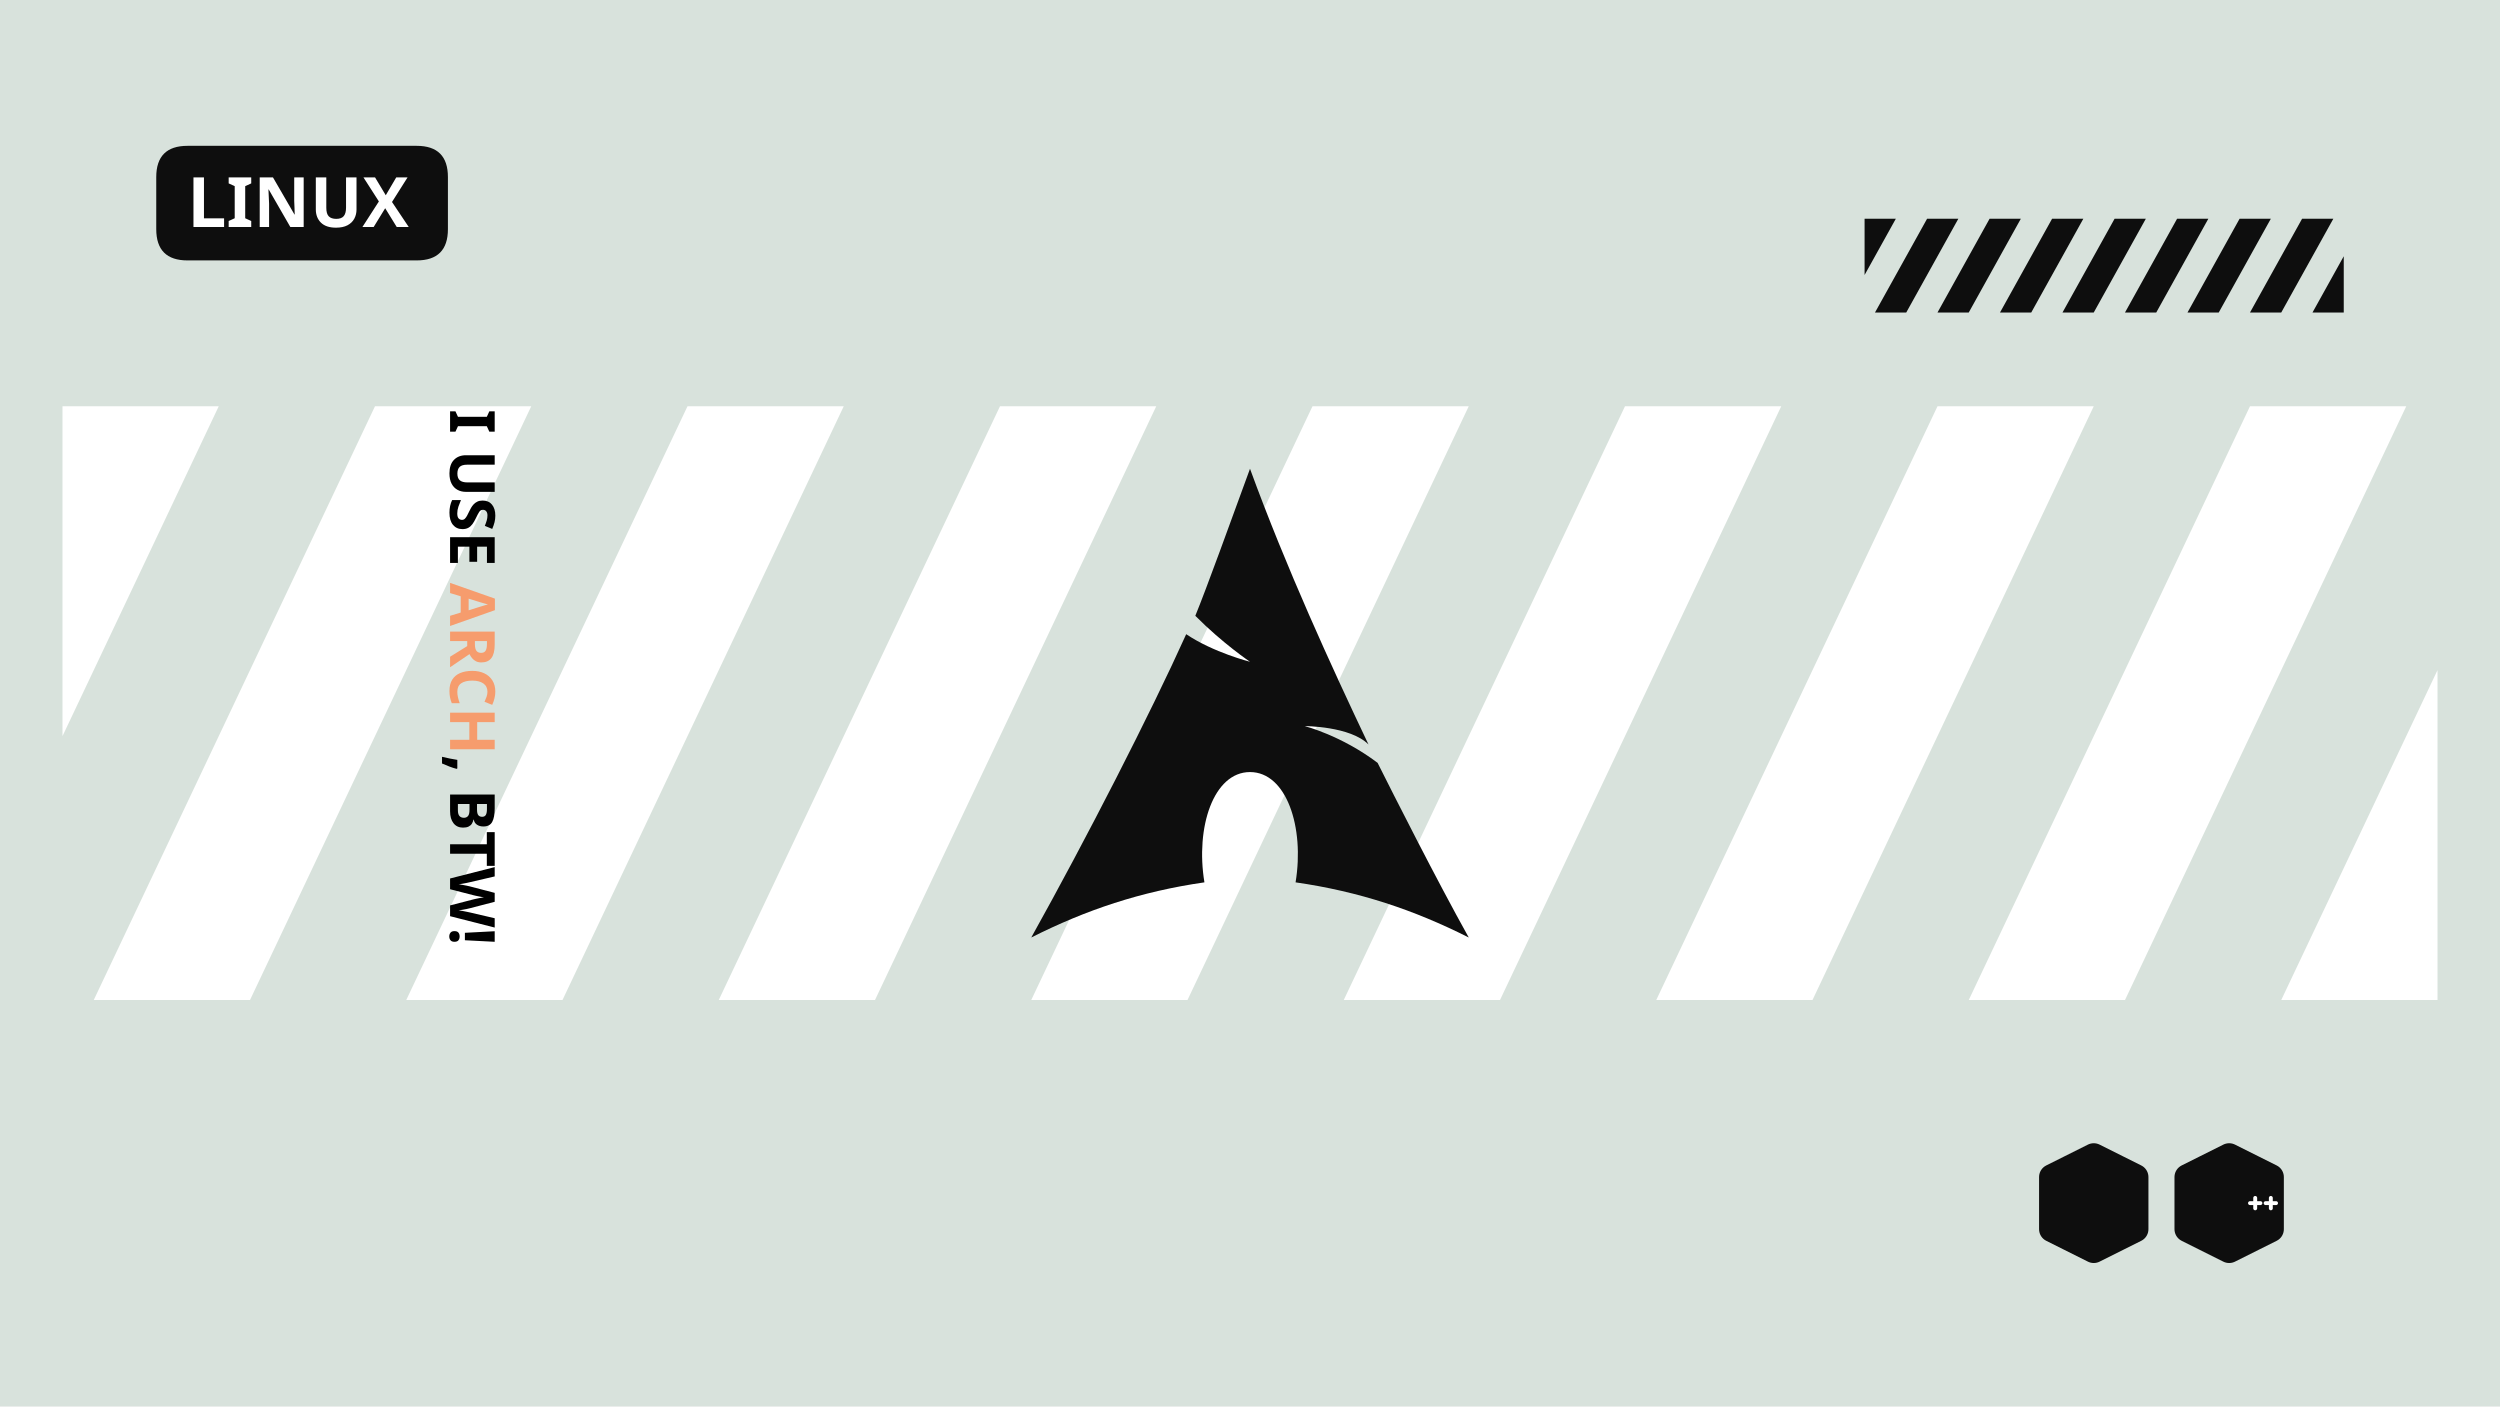
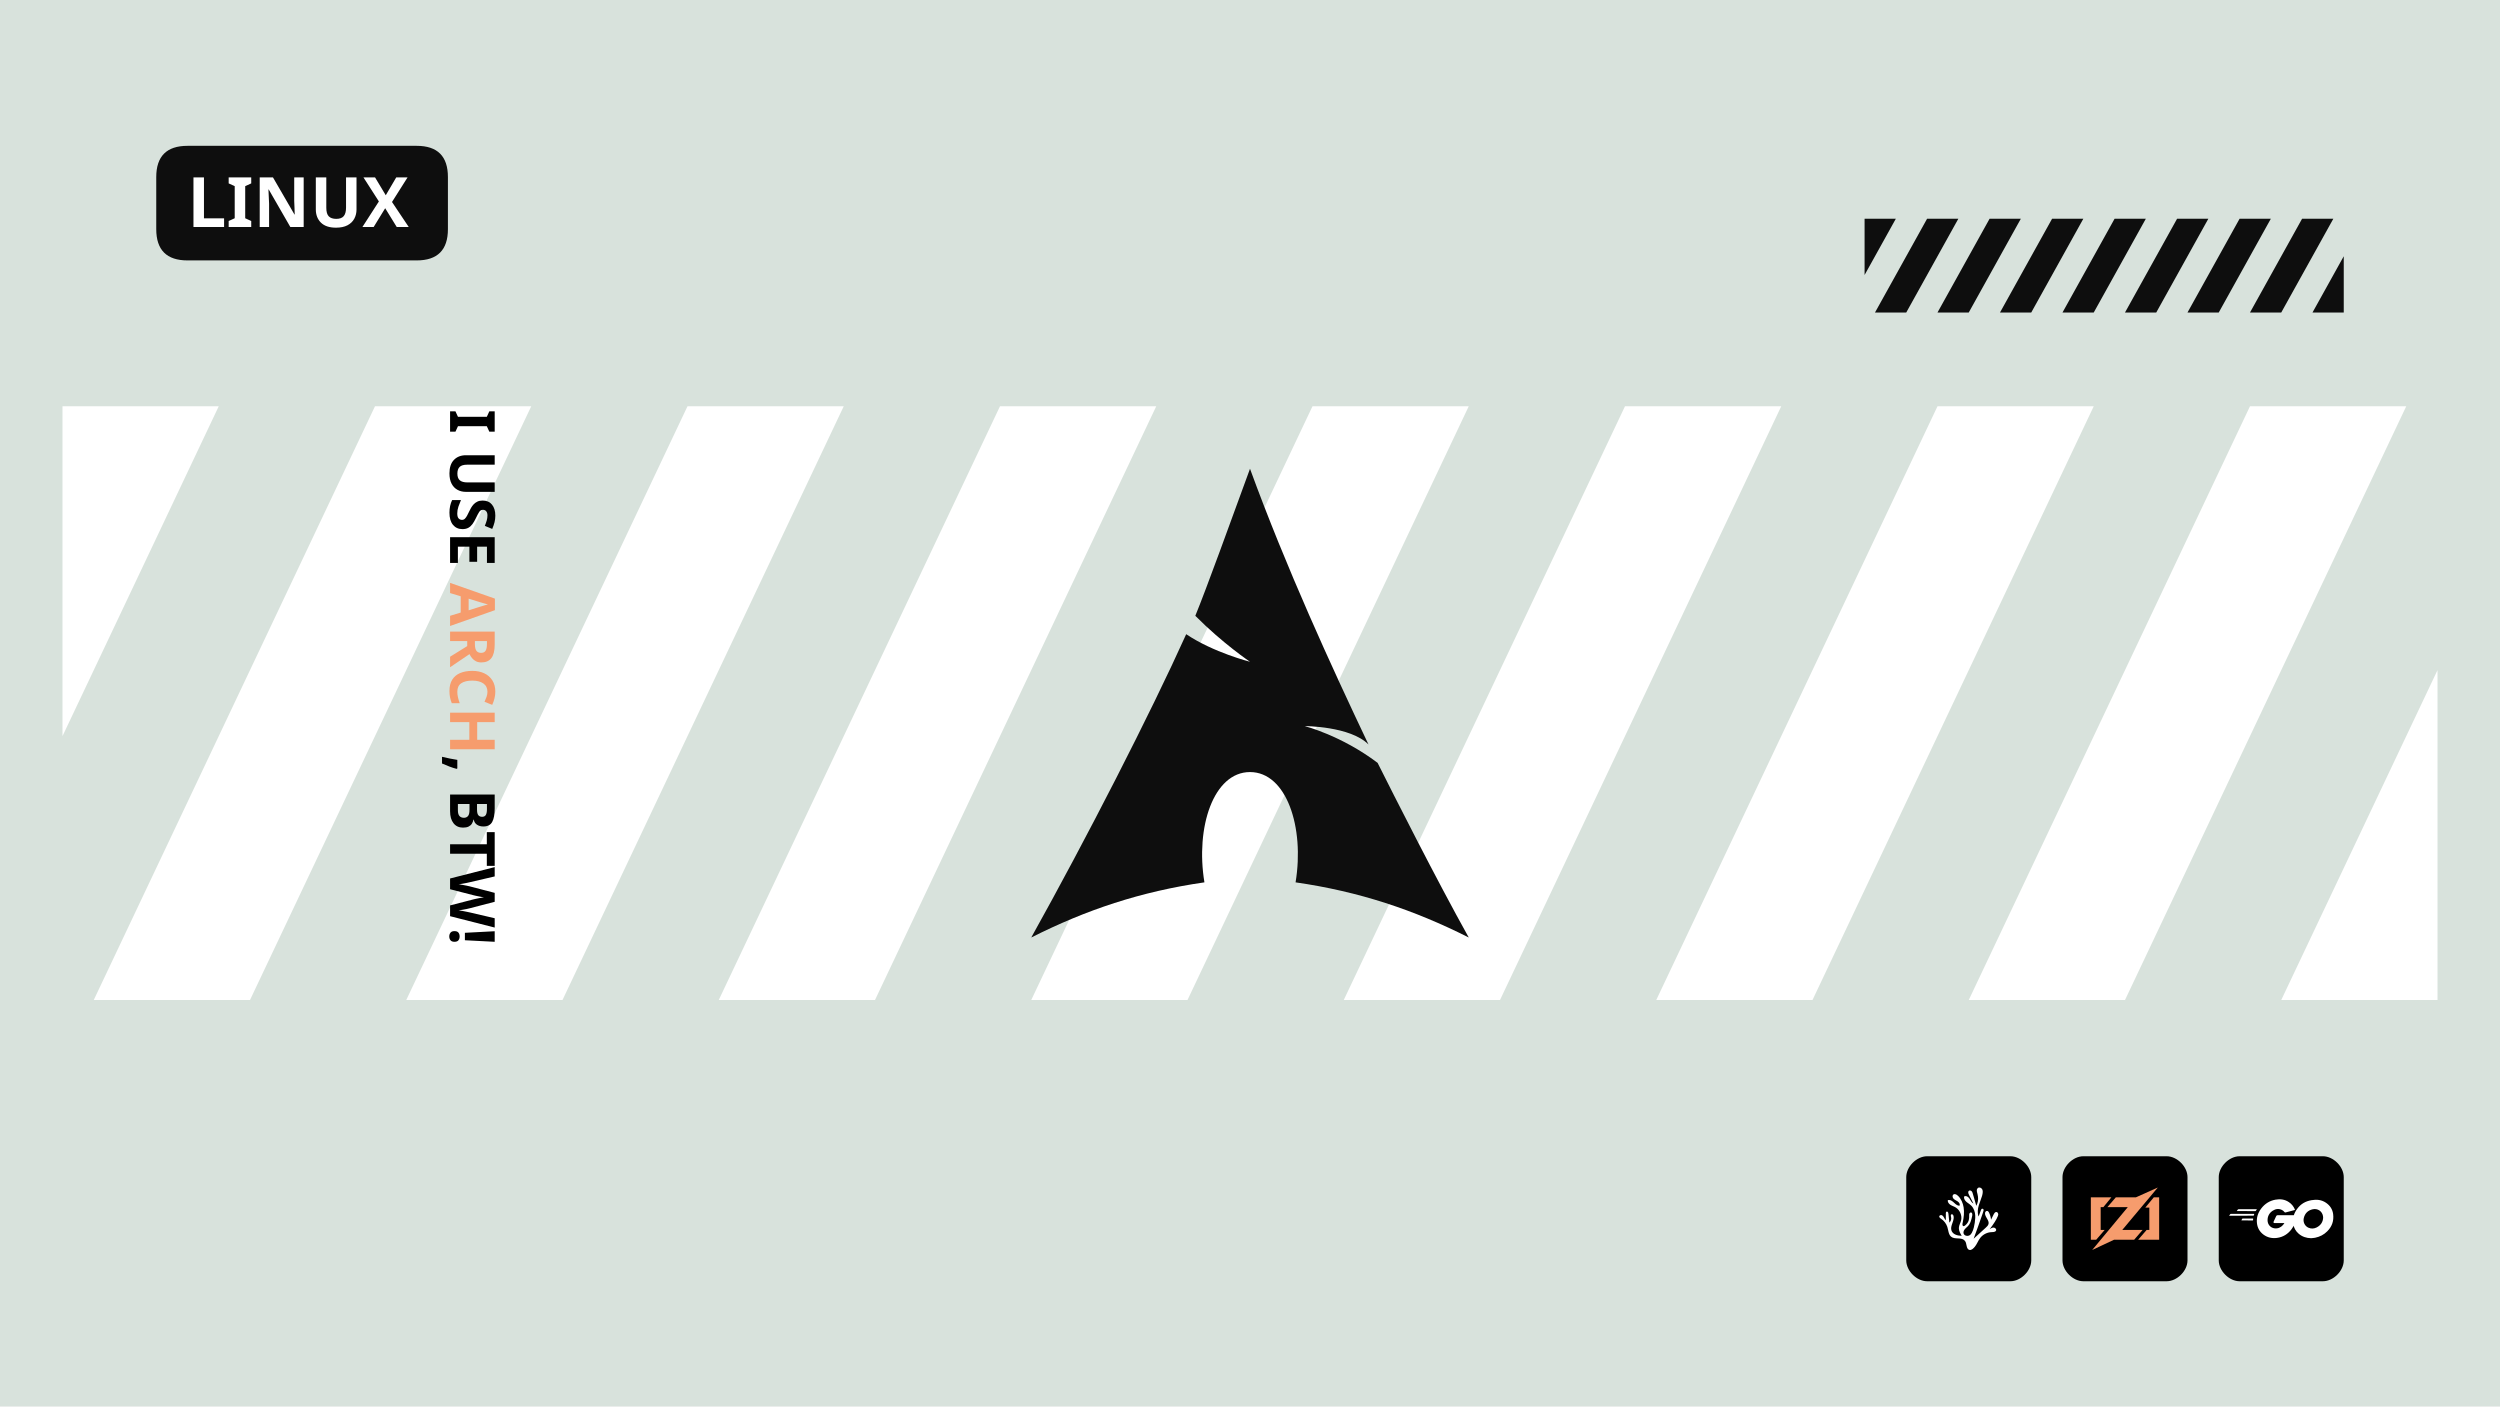
<svg xmlns="http://www.w3.org/2000/svg" width="1920" height="1080" viewBox="0 0 1920 1080" version="1.1" id="svg5">
  <defs id="defs2">
    <clipPath clipPathUnits="userSpaceOnUse" id="clipPath3056">
      <rect style="fill:#ffffff;fill-opacity:1;stroke:none;stroke-width:0.454;stroke-linecap:round;stroke-linejoin:round;stroke-dashoffset:1.984" id="rect3058" width="144" height="288" x="48" y="288" />
    </clipPath>
    <clipPath clipPathUnits="userSpaceOnUse" id="clipPath3060">
      <rect style="fill:#ffffff;fill-opacity:1;stroke:none;stroke-width:0.454;stroke-linecap:round;stroke-linejoin:round;stroke-dashoffset:1.984" id="rect3062" width="144" height="288" x="1728" y="504" />
    </clipPath>
    <clipPath clipPathUnits="userSpaceOnUse" id="clipPath3060-5">
      <rect style="fill:#ffffff;fill-opacity:1;stroke:none;stroke-width:0.454;stroke-linecap:round;stroke-linejoin:round;stroke-dashoffset:1.984" id="rect3062-5" width="144" height="288" x="1728" y="504" />
    </clipPath>
    <clipPath clipPathUnits="userSpaceOnUse" id="clipPath3056-0">
      <rect style="fill:#ffffff;fill-opacity:1;stroke:none;stroke-width:0.454;stroke-linecap:round;stroke-linejoin:round;stroke-dashoffset:1.984" id="rect3058-2" width="144" height="288" x="48" y="288" />
    </clipPath>
    <clipPath clipPathUnits="userSpaceOnUse" id="clipPath64956">
      <path style="fill:#0e0e0e;fill-opacity:1;stroke:none;stroke-width:1.247px;stroke-linecap:butt;stroke-linejoin:miter;stroke-opacity:1" d="m 1672,248 v -56 h 32 v 56 z" id="path64958" />
    </clipPath>
    <clipPath clipPathUnits="userSpaceOnUse" id="clipPath64960">
      <path style="fill:#0e0e0e;fill-opacity:1;stroke:none;stroke-width:1px;stroke-linecap:butt;stroke-linejoin:miter;stroke-opacity:1" d="m 1536,240 40,-72 h 24 l -40,72 z" id="path64962" />
    </clipPath>
  </defs>
  <g id="layer1">
    <rect style="fill:#d8e2dc;stroke:none;stroke-width:1.206;stroke-linecap:round;stroke-linejoin:round;stroke-dashoffset:1.984;fill-opacity:1" id="rect848" width="1920" height="1080" x="0" y="0" />
    <path style="fill:#ffffff;fill-opacity:1;stroke:none;stroke-width:1px;stroke-linecap:butt;stroke-linejoin:miter;stroke-opacity:1" d="M -168,768 48,312 H 168 L -48,768 Z" id="path1001" clip-path="url(#clipPath3056)" />
    <path style="fill:#ffffff;fill-opacity:1;stroke:none;stroke-width:1px;stroke-linecap:butt;stroke-linejoin:miter;stroke-opacity:1" d="M 72,768 288,312 H 408 L 192,768 Z" id="path1001-1" />
    <path style="fill:#ffffff;fill-opacity:1;stroke:none;stroke-width:1px;stroke-linecap:butt;stroke-linejoin:miter;stroke-opacity:1" d="M 312,768 528,312 H 648 L 432,768 Z" id="path1001-2" />
    <path style="fill:#ffffff;fill-opacity:1;stroke:none;stroke-width:1px;stroke-linecap:butt;stroke-linejoin:miter;stroke-opacity:1" d="M 552,768 768,312 H 888 L 672,768 Z" id="path1001-1-7" />
    <path style="fill:#ffffff;fill-opacity:1;stroke:none;stroke-width:1px;stroke-linecap:butt;stroke-linejoin:miter;stroke-opacity:1" d="m 792,768 216,-456 h 120 L 912,768 Z" id="path1001-0" />
    <path style="fill:#ffffff;fill-opacity:1;stroke:none;stroke-width:1px;stroke-linecap:butt;stroke-linejoin:miter;stroke-opacity:1" d="m 1032,768 216,-456 h 120 l -216,456 z" id="path1001-1-9" />
    <path style="fill:#ffffff;fill-opacity:1;stroke:none;stroke-width:1px;stroke-linecap:butt;stroke-linejoin:miter;stroke-opacity:1" d="m 1272,768 216,-456 h 120 l -216,456 z" id="path1001-2-3" />
    <path style="fill:#ffffff;fill-opacity:1;stroke:none;stroke-width:1px;stroke-linecap:butt;stroke-linejoin:miter;stroke-opacity:1" d="m 1512,768 216,-456 h 120 l -216,456 z" id="path1001-1-7-6" />
    <path style="fill:#ffffff;fill-opacity:1;stroke:none;stroke-width:1px;stroke-linecap:butt;stroke-linejoin:miter;stroke-opacity:1" d="m 1752,768 216,-456 h 120 l -216,456 z" id="path1001-1-7-6-0" clip-path="url(#clipPath3060)" />
    <path style="fill:#0e0e0e;fill-opacity:1;stroke:none;stroke-width:1px;stroke-linecap:butt;stroke-linejoin:miter;stroke-opacity:1" d="m 1584,240 40,-72 h 24 l -40,72 z" id="path1001-1-7-6-2" />
    <path style="fill:#0e0e0e;fill-opacity:1;stroke:none;stroke-width:1px;stroke-linecap:butt;stroke-linejoin:miter;stroke-opacity:1" d="m 1680,240 40,-72 h 24 l -40,72 z" id="path1001-1-7-6-2-9" />
    <path style="fill:#0e0e0e;fill-opacity:1;stroke:none;stroke-width:1px;stroke-linecap:butt;stroke-linejoin:miter;stroke-opacity:1" d="m 1632,240 40,-72 h 24 l -40,72 z" id="path1001-1-7-6-2-9-1" />
    <path style="fill:#0e0e0e;fill-opacity:1;stroke:none;stroke-width:1px;stroke-linecap:butt;stroke-linejoin:miter;stroke-opacity:1" d="m 1440,240 40,-72 h 24 l -40,72 z" id="path1001-1-7-6-2-9-1-5" />
    <path style="fill:#0e0e0e;fill-opacity:1;stroke:none;stroke-width:1px;stroke-linecap:butt;stroke-linejoin:miter;stroke-opacity:1" d="m 1488,240 40,-72 h 24 l -40,72 z" id="path1001-1-7-6-2-96" />
    <path style="fill:#0e0e0e;fill-opacity:1;stroke:none;stroke-width:1px;stroke-linecap:butt;stroke-linejoin:miter;stroke-opacity:1" d="m 1536,240 40,-72 h 24 l -40,72 z" id="path1001-1-7-6-2-9-1-2" />
    <path style="fill:#0e0e0e;fill-opacity:1;stroke:none;stroke-width:1px;stroke-linecap:butt;stroke-linejoin:miter;stroke-opacity:1" d="m 1728,240 40,-72 h 24 l -40,72 z" id="path1001-1-7-6-2-3" />
    <path style="fill:#0e0e0e;fill-opacity:1;stroke:none;stroke-width:1px;stroke-linecap:butt;stroke-linejoin:miter;stroke-opacity:1" d="m 1680,240 40,-72 h 24 l -40,72 z" id="path1001-1-7-6-2-3-8" clip-path="url(#clipPath64956)" transform="translate(96)" />
    <path style="fill:#0e0e0e;fill-opacity:1;stroke:none;stroke-width:1.247px;stroke-linecap:butt;stroke-linejoin:miter;stroke-opacity:1" d="m 1576,216 v -56 h 32 v 56 z" id="path1001-1-7-6-2-3-8-4-0" clip-path="url(#clipPath64960)" transform="translate(-144)" />
    <path style="fill:#0e0e0e;fill-opacity:1;stroke:none;stroke-width:1px;stroke-linecap:butt;stroke-linejoin:miter;stroke-opacity:1" d="m 144,200 c -16,0 -24,-8 -24,-24 v -40 c 0,-16 8,-24 24,-24 h 176 c 16,0 24,8 24,24 v 40 c 0,16 -8,24 -24,24 z" id="path42176" />
    <text xml:space="preserve" style="font-size:53.333px;line-height:1.25;font-family:sans-serif" x="143.781" y="174.328" id="text7743">
      <tspan id="tspan7741" x="143.781" y="174.328" style="font-style:normal;font-variant:normal;font-weight:bold;font-stretch:normal;font-size:53.333px;font-family:Montserrat;-inkscape-font-specification:'Montserrat Bold';fill:#ffffff;fill-opacity:1">LINUX</tspan>
    </text>
    <path style="fill:#0e0e0e;fill-opacity:1;stroke:none;stroke-width:0.879px;stroke-linecap:butt;stroke-linejoin:miter;stroke-opacity:1" d="m 792,720 c 42,-21.176 84,-35.294 133,-42.353 -7,-42.353 7,-84.706 35,-84.706 28,0 42,42.353 35,84.706 49,7.059 91,21.176 133,42.353 -24.706,-44.291 -57.525,-109.224 -70,-134.118 -28,-21.176 -56,-28.235 -56,-28.235 0,0 35,0 49,14.118 C 1022.583,511.906 987.961,436.533 960,360 c -14.724,40.301 -33.388,91.941 -42,112.941 21,21.176 42,35.294 42,35.294 0,0 -28,-7.059 -49,-21.176 C 883.801,547.505 834.202,644.343 792,720 Z" id="path50635" />
-     <g id="g61794" transform="translate(120,-24)">
-       <path style="fill:#0e0e0e;fill-opacity:1;stroke:#0e0e0e;stroke-width:20;stroke-linecap:round;stroke-linejoin:round;stroke-miterlimit:4;stroke-dasharray:none;stroke-opacity:1" d="m 1560,968 v -40 l 32,-16 32,16 v 40 l -32,16 z" id="path55504" />
-       <circle style="fill:none;fill-opacity:1;stroke:#ffffff;stroke-width:12;stroke-linecap:round;stroke-linejoin:round;stroke-miterlimit:4;stroke-dasharray:none;stroke-dashoffset:1.984;stroke-opacity:1" id="path61060" d="m 1840.763,-342.575 a 20,20 0 0 1 -13.273,18.835 20,20 0 0 1 -22.202,-6.164 20,20 0 0 1 -1.663,-22.981 20,20 0 0 1 21.083,-9.297" transform="rotate(41.4173)" />
-       <path style="fill:none;stroke:#ffffff;stroke-width:3;stroke-linecap:round;stroke-linejoin:round;stroke-miterlimit:4;stroke-dasharray:none;stroke-opacity:1" d="m 1612,944 v 8" id="path61377" />
-       <path style="fill:none;stroke:#ffffff;stroke-width:3;stroke-linecap:round;stroke-linejoin:round;stroke-miterlimit:4;stroke-dasharray:none;stroke-opacity:1" d="m 1616,948 h -8" id="path61478" />
-       <path style="fill:none;stroke:#ffffff;stroke-width:3;stroke-linecap:round;stroke-linejoin:round;stroke-miterlimit:4;stroke-dasharray:none;stroke-opacity:1" d="m 1624,944 v 8" id="path61377-2" />
-       <path style="fill:none;stroke:#ffffff;stroke-width:3;stroke-linecap:round;stroke-linejoin:round;stroke-miterlimit:4;stroke-dasharray:none;stroke-opacity:1" d="m 1628,948 h -8" id="path61478-2" />
-     </g>
-     <g id="g112108">
-       <path style="fill:#0e0e0e;fill-opacity:1;stroke:#0e0e0e;stroke-width:20;stroke-linecap:round;stroke-linejoin:round;stroke-miterlimit:4;stroke-dasharray:none;stroke-opacity:1" d="m 1576,944 v -40 l 32,-16 32,16 v 40 l -32,16 z" id="path55504-5" />
-       <circle style="fill:none;fill-opacity:1;stroke:#ffffff;stroke-width:12;stroke-linecap:round;stroke-linejoin:round;stroke-miterlimit:4;stroke-dasharray:none;stroke-dashoffset:1.984;stroke-opacity:1" id="path61060-0" transform="rotate(41.4173)" d="m 1836.885,-371.157 a 20,20 0 0 1 -13.273,18.835 20,20 0 0 1 -22.202,-6.164 20,20 0 0 1 -1.663,-22.981 20,20 0 0 1 21.083,-9.297" />
-     </g>
    <text xml:space="preserve" style="font-size:48px;line-height:1.25;font-family:sans-serif" x="314.39" y="-345.661" id="text68998" transform="rotate(90)">
      <tspan id="tspan68996" x="314.39" y="-345.661" style="font-style:normal;font-variant:normal;font-weight:bold;font-stretch:normal;font-size:48px;font-family:Montserrat;-inkscape-font-specification:'Montserrat Bold'">I USE <tspan style="font-size:48px;fill:#f69c6d;fill-opacity:1" id="tspan89112">ARCH</tspan>, BTW!</tspan>
    </text>
+     <path style="fill:#000000;fill-opacity:1;stroke-width:1.89;stroke-linecap:round;stroke-linejoin:round" d="m 1800,904 c 0,-8 -8,-16 -16,-16 h -64 c -8,0 -16,8 -16,16 v 64 c 0,8 8,16 16,16 h 64 c 8,0 16,-8 16,-16 z" id="path587" />
+     <path style="fill:#000000;fill-opacity:1;stroke-width:1.89;stroke-linecap:round;stroke-linejoin:round" d="m 1680,904 c 0,-8 -8,-16 -16,-16 h -64 c -8,0 -16,8 -16,16 v 64 c 0,8 8,16 16,16 h 64 c 8,0 16,-8 16,-16 z" id="path587-5" />
+     <path d="m 1718.037,930.104 c -0.157,0 -0.193,-0.077 -0.117,-0.197 l 0.82,-1.05 c 0.076,-0.117 0.27,-0.193 0.427,-0.193 h 13.906 c 0.153,0 0.193,0.117 0.117,0.233 l -0.663,1.01 c -0.076,0.12 -0.273,0.233 -0.39,0.233 z m -5.88,3.583 c -0.157,0 -0.197,-0.077 -0.117,-0.193 l 0.817,-1.053 c 0.077,-0.117 0.273,-0.193 0.43,-0.193 h 17.76 c 0.157,0 0.233,0.117 0.193,0.233 l -0.31,0.933 c -0.04,0.157 -0.193,0.233 -0.35,0.233 z m 9.427,3.583 c -0.157,0 -0.197,-0.117 -0.117,-0.233 l 0.543,-0.973 c 0.076,-0.117 0.233,-0.233 0.39,-0.233 h 7.79 c 0.157,0 0.233,0.117 0.233,0.273 l -0.077,0.933 c 0,0.157 -0.157,0.273 -0.273,0.273 z m 40.43,-7.867 c -2.453,0.623 -4.13,1.09 -6.543,1.713 -0.587,0.153 -0.623,0.193 -1.133,-0.39 -0.58,-0.663 -1.01,-1.09 -1.827,-1.48 -2.457,-1.207 -4.833,-0.857 -7.05,0.583 -2.65,1.713 -4.013,4.247 -3.973,7.4 0.037,3.117 2.18,5.687 5.257,6.117 2.65,0.35 4.867,-0.583 6.623,-2.567 0.35,-0.433 0.66,-0.9 1.05,-1.447 h -7.517 c -0.817,0 -1.013,-0.507 -0.74,-1.167 0.507,-1.207 1.44,-3.233 1.987,-4.247 a 1.05,1.05 0 0 1 0.973,-0.623 h 14.177 c -0.076,1.053 -0.076,2.103 -0.234,3.157 a 16.61,16.61 0 0 1 -3.193,7.633 c -2.803,3.7 -6.467,6 -11.1,6.62 -3.817,0.507 -7.363,-0.233 -10.477,-2.567 -2.883,-2.183 -4.52,-5.067 -4.947,-8.65 -0.507,-4.247 0.74,-8.063 3.31,-11.413 2.767,-3.62 6.427,-5.92 10.907,-6.733 3.66,-0.667 7.167,-0.233 10.32,1.903 2.067,1.367 3.543,3.233 4.52,5.493 0.233,0.35 0.076,0.547 -0.39,0.667 m 12.893,21.537 c -3.547,-0.08 -6.78,-1.093 -9.507,-3.43 a 12.217,12.217 0 0 1 -4.207,-7.517 c -0.7,-4.4 0.507,-8.297 3.157,-11.763 2.843,-3.74 6.27,-5.687 10.907,-6.5 3.973,-0.7 7.713,-0.317 11.1,1.983 3.077,2.1 4.987,4.947 5.493,8.683 0.66,5.26 -0.857,9.543 -4.48,13.207 -2.57,2.61 -5.727,4.243 -9.35,4.983 -1.05,0.2 -2.1,0.233 -3.113,0.353 z m 9.267,-15.733 c -0.037,-0.51 -0.037,-0.9 -0.113,-1.29 -0.7,-3.857 -4.247,-6.033 -7.947,-5.18 -3.623,0.817 -5.96,3.117 -6.817,6.777 -0.7,3.04 0.78,6.117 3.583,7.367 2.143,0.933 4.283,0.813 6.35,-0.233 3.077,-1.6 4.75,-4.093 4.947,-7.443 z" id="path490" style="fill:#ffffff;fill-opacity:1;stroke-width:3.333" />
+     <path d="m 1657.202,912 -16.8,7.541 h -15.432 l -6.514,7.545 h 15.679 l -27.338,32.914 16.789,-7.884 h 15.443 v 0 l 6.509,-7.541 h -15.624 l 27.283,-32.568 z m -51.431,7.541 v 32.57 h 4.116 l 6.514,-7.541 h -3.086 v -17.486 h 2.059 l 6.173,-7.541 h -15.775 z m 48.343,0 -6.514,7.886 h 3.086 v 17.145 h -2.059 l -6.514,7.541 h 16.116 v -32.573 z" id="path502" style="fill:#f69c6d;fill-opacity:1;stroke-width:2.186" />
+     <path style="fill:#000000;fill-opacity:1;stroke-width:1.89;stroke-linecap:round;stroke-linejoin:round" d="m 1560,904 c 0,-8 -8,-16 -16,-16 h -64 c -8,0 -16,8 -16,16 v 64 c 0,8 8,16 16,16 h 64 c 8,0 16,-8 16,-16 z" id="path587-3" />
+     <path d="m 1518.591,912.83 c 0.315,-0.497 0.879,-0.828 1.472,-0.83 0.83,-0.002 1.62,0.464 2.1,1.128 0.453,0.635 0.592,1.437 0.593,2.203 0,1.077 -0.255,2.135 -0.551,3.166 -0.739,2.432 -1.742,4.774 -2.492,7.203 -0.826,2.757 -1.222,5.829 -0.112,8.566 0.58,-1.619 1.153,-3.24 1.731,-4.861 0.164,-0.428 0.38,-0.915 0.839,-1.091 0.639,-0.228 1.29,0.439 1.271,1.056 -0.174,0.899 -0.514,1.756 -0.78,2.63 -2.161,6.497 -4.582,12.905 -6.913,19.343 3.1,-2.834 6.209,-5.658 9.313,-8.487 0.893,-0.813 1.862,-1.699 2.135,-2.928 0.273,-1.206 -0.235,-2.403 -0.81,-3.439 -0.665,-1.236 -1.513,-2.412 -1.825,-3.803 -0.158,-0.72 -0.11,-1.549 0.376,-2.14 0.35,-0.444 0.988,-0.674 1.526,-0.457 0.531,0.203 0.852,0.713 1.103,1.195 a 15.517,15.517 0 0 1 1.55,5.424 c 0.576,-1.162 1.159,-2.319 1.736,-3.48 0.349,-0.684 0.656,-1.418 1.222,-1.958 0.341,-0.337 0.839,-0.549 1.32,-0.44 0.604,0.133 1.028,0.683 1.19,1.253 0.184,0.606 -0.02,1.236 -0.206,1.812 -0.582,1.609 -1.496,3.066 -2.376,4.524 -1.228,1.93 -2.532,3.813 -3.956,5.604 0.814,-0.543 1.67,-1.115 2.667,-1.229 0.943,-0.126 1.985,0.426 2.297,1.346 0.209,0.626 -0.13,1.335 -0.697,1.641 -0.832,0.464 -1.817,0.458 -2.742,0.499 -3.357,0.092 -6.628,1.745 -8.71,4.376 -1.644,2.098 -2.483,4.705 -4.151,6.786 -1.052,1.268 -2.539,2.86 -4.174,2.508 -2.178,-0.468 -2.178,-3.872 -2.721,-5.559 -0.28,-0.851 -0.805,-1.628 -1.534,-2.158 -0.637,-0.47 -1.4,-0.74 -2.171,-0.888 -1.77,-0.34 -3.595,-0.16 -5.361,-0.525 -0.884,-0.18 -1.754,-0.534 -2.429,-1.145 -0.643,-0.564 -1.088,-1.32 -1.396,-2.111 -0.665,-1.722 -0.801,-3.591 -1.392,-5.335 -0.856,-2.51 -2.549,-4.73 -4.755,-6.204 -0.465,-0.314 -0.971,-0.62 -1.272,-1.11 -0.245,-0.383 -0.223,-0.926 0.098,-1.26 0.541,-0.588 1.517,-0.637 2.142,-0.15 1.28,0.908 1.464,2.671 2.657,3.658 0,-1.629 0,-3.257 0,-4.885 0,-0.47 -0.048,-0.977 0.186,-1.404 0.214,-0.405 0.806,-0.515 1.151,-0.211 0.465,0.39 0.607,1.026 0.673,1.601 0.231,2.244 0.455,4.489 0.687,6.734 1.169,-1.05 1.706,-2.755 1.328,-4.284 -0.114,-0.488 -0.3,-0.99 -0.196,-1.497 0.086,-0.425 0.537,-0.724 0.961,-0.648 0.478,0.065 0.818,0.474 0.997,0.895 0.285,0.697 0.286,1.473 0.228,2.213 -0.17,1.686 -0.883,3.242 -1.375,4.847 -0.48,1.416 -0.809,2.989 -0.329,4.452 0.428,1.368 1.513,2.448 2.787,3.061 1.572,0.772 3.343,1.012 5.075,1.08 -1.053,-1.843 -2.198,-3.793 -2.179,-5.986 0.02,-2.208 1.424,-4.067 1.803,-6.198 0.646,-3.535 -0.949,-7.377 -3.918,-9.405 -1.319,-0.906 -2.902,-1.309 -4.258,-2.15 -1.226,-0.75 -2.327,-2.086 -2.134,-3.606 0.931,-0.36 1.971,-0.13 2.811,0.354 1.643,0.876 2.688,2.538 4.338,3.401 a 3.548,3.548 0 0 0 1.905,0.432 c 0.358,-0.857 0,-1.817 -0.577,-2.485 -1.085,-1.308 -2.917,-1.625 -4.052,-2.875 -0.569,-0.652 -0.886,-1.584 -0.647,-2.437 0.194,-0.674 0.892,-1.133 1.586,-1.082 1.029,0.064 1.914,0.708 2.617,1.417 2.327,2.326 3.665,5.489 4.19,8.703 0.62,3.792 0.138,7.659 -0.625,11.393 -0.142,0.761 -0.409,1.541 -0.212,2.317 0.086,0.359 0.344,0.731 0.743,0.763 0.548,0.035 1,-0.338 1.399,-0.665 1.247,-1.019 2.239,-2.391 2.648,-3.962 0.32,-1.145 0.329,-2.344 0.306,-3.524 0,-0.59 -0.038,-1.241 0.315,-1.752 0.252,-0.395 0.722,-0.705 1.206,-0.59 0.379,0.072 0.648,0.401 0.764,0.753 0.186,0.58 0.158,1.207 0.046,1.799 -0.357,1.633 -0.679,3.288 -1.325,4.839 -0.456,1.113 -1.072,2.172 -1.906,3.044 -0.92,0.975 -2.056,1.756 -2.797,2.892 -0.506,0.776 -0.832,1.74 -0.613,2.668 0.16,0.74 0.723,1.343 1.403,1.652 0.989,0.452 2.19,0.429 3.154,-0.08 0.765,-0.414 1.309,-1.129 1.742,-1.864 0.763,-1.322 1.225,-2.79 1.608,-4.26 0.59,-2.373 0.937,-4.806 1.074,-7.248 0.156,-2.608 -0.317,-5.304 -1.632,-7.583 -0.699,-1.22 -1.687,-2.258 -2.842,-3.053 -1.04,-0.773 -2.183,-1.443 -3.026,-2.445 -0.789,-0.928 -1.335,-2.181 -1.048,-3.413 0.539,-0.339 1.221,-0.398 1.818,-0.186 1.127,0.384 2.011,1.289 2.58,2.313 0.773,1.207 1.418,2.644 2.781,3.3 -1.108,-2.18 -2.251,-4.342 -3.373,-6.514 -0.365,-0.734 -0.724,-1.536 -0.629,-2.376 0.07,-0.64 0.663,-1.164 1.305,-1.162 0.57,0.002 1.104,0.323 1.443,0.769 0.387,0.503 0.573,1.122 0.747,1.723 0.894,3.111 1.787,6.221 2.684,9.332 1.127,-2.148 1.604,-4.637 1.283,-7.047 -0.14,-1.278 -0.515,-2.512 -0.813,-3.758 -0.203,-0.816 -0.142,-1.73 0.323,-2.448 z" id="path514" style="fill:#ffffff;fill-opacity:1;stroke-width:2" />
  </g>
</svg>
